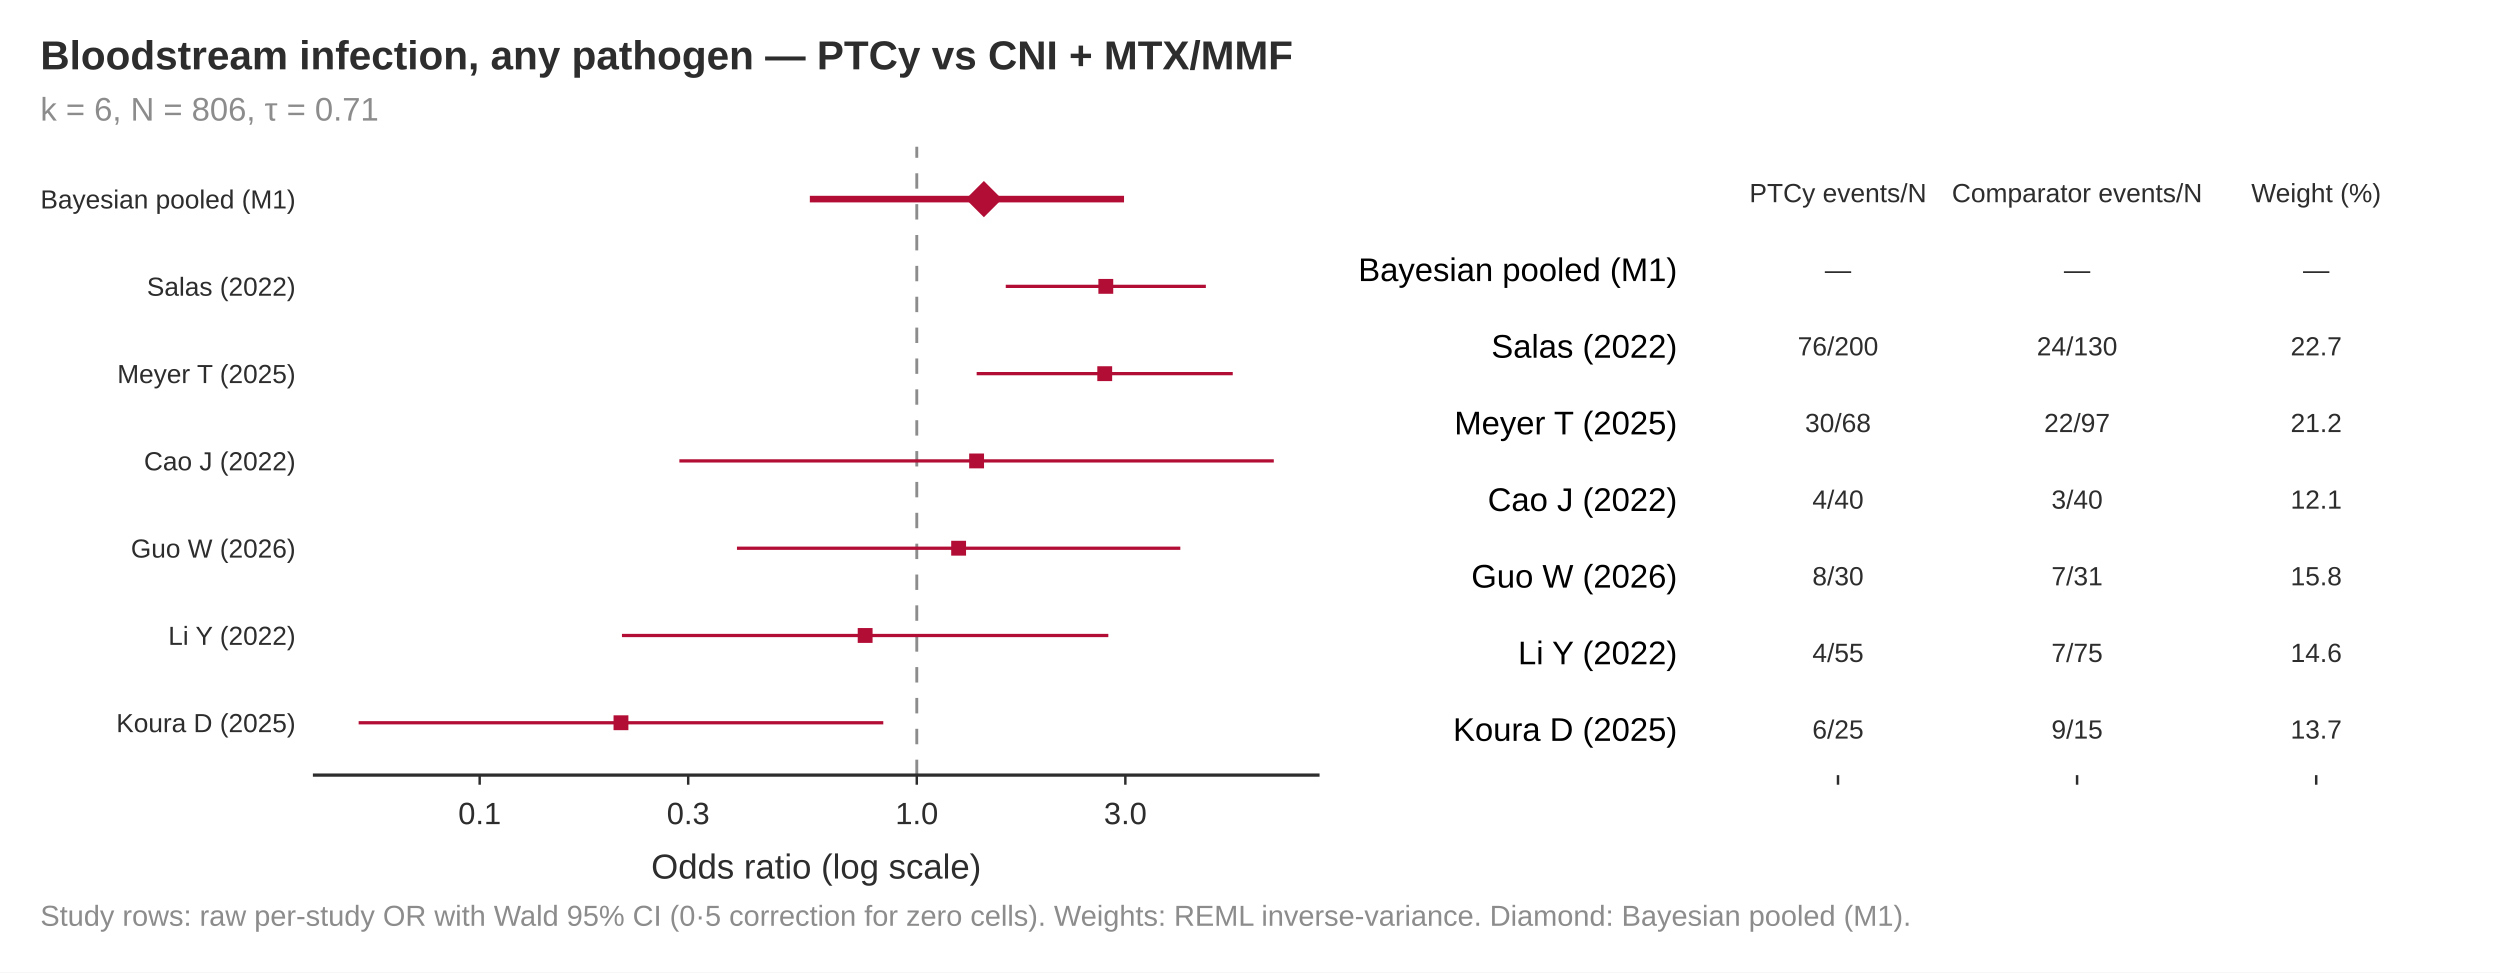
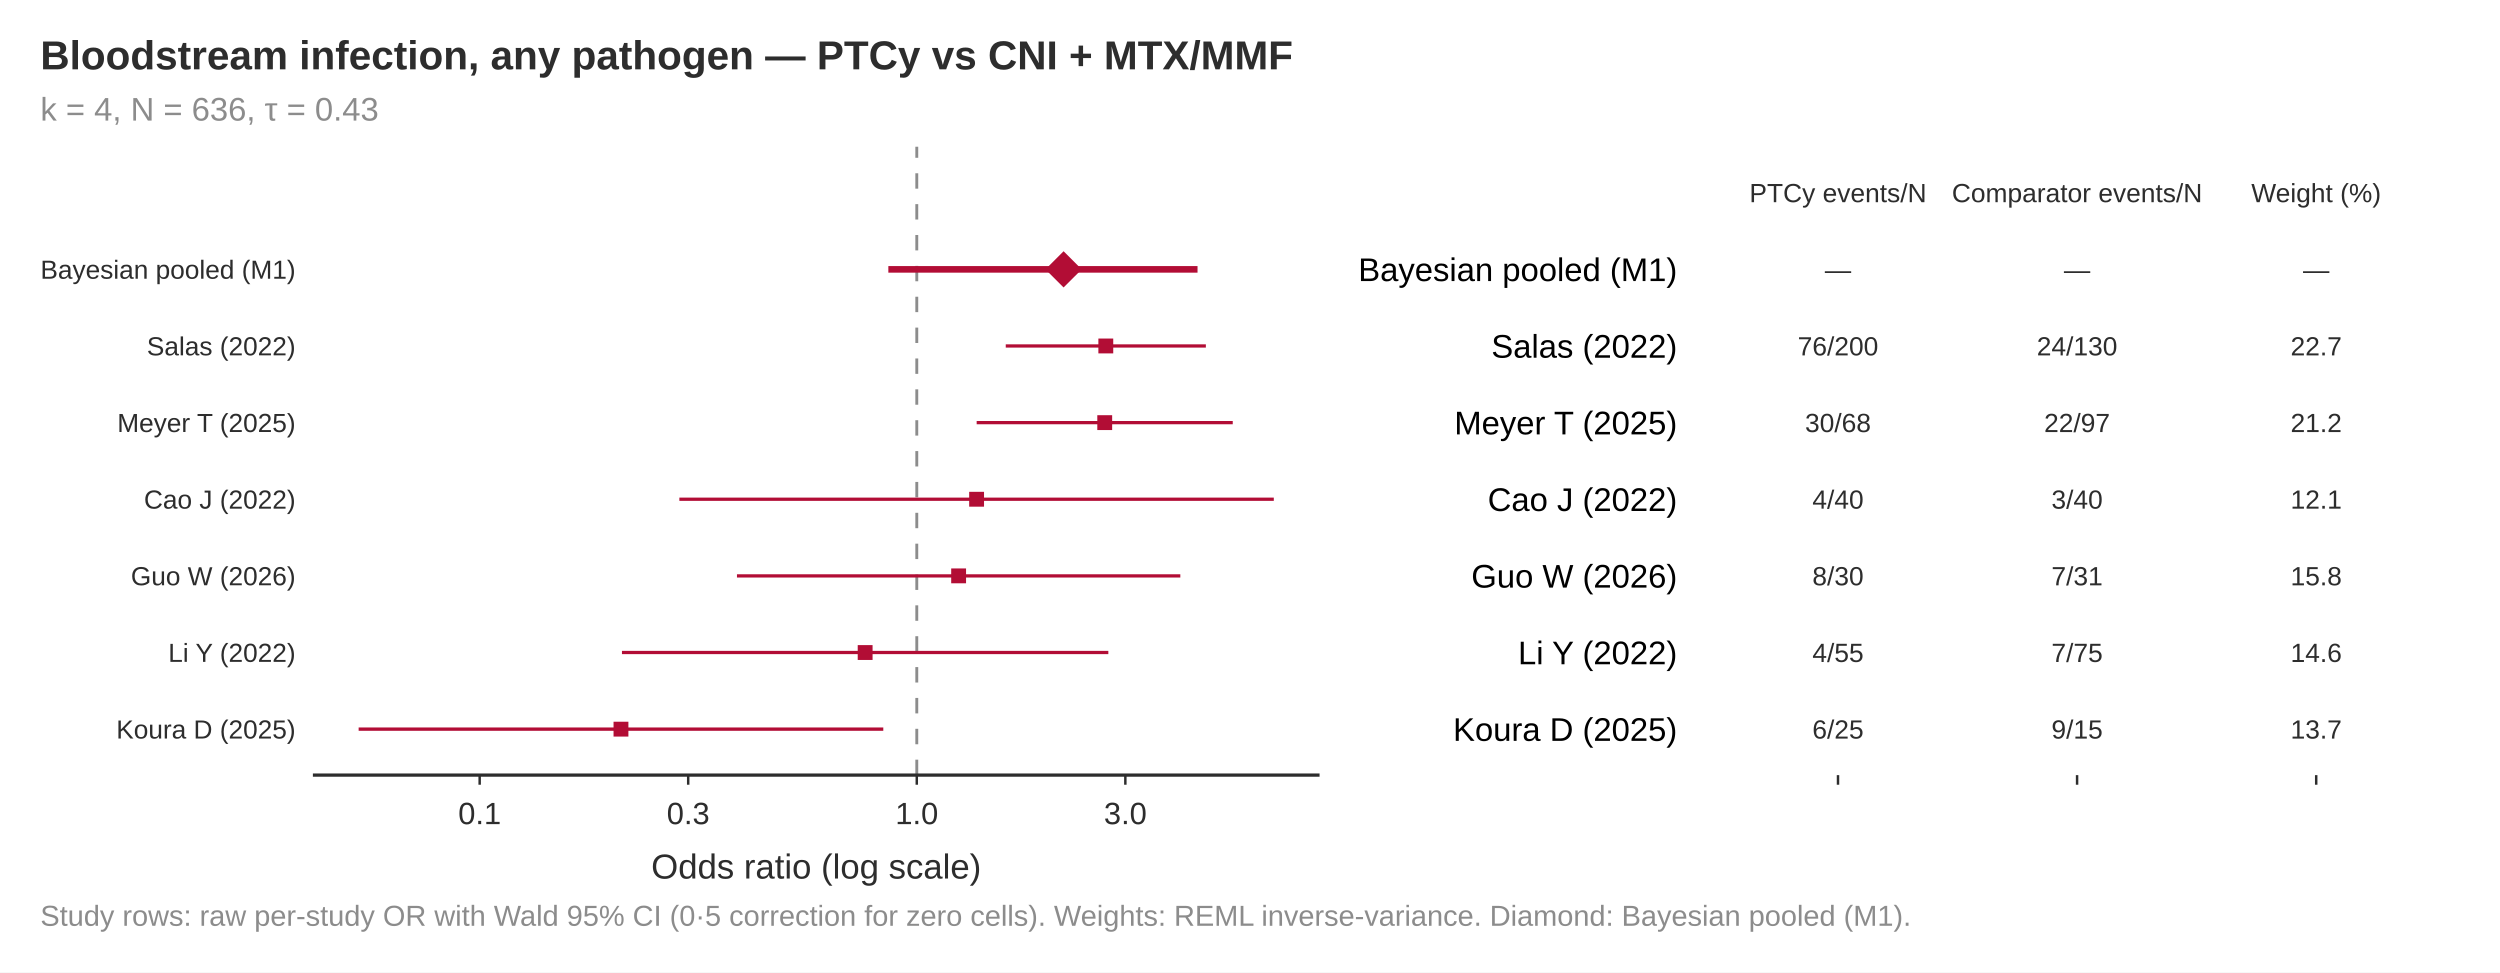
<svg xmlns="http://www.w3.org/2000/svg" width="648.00pt" height="252.00pt" viewBox="0 0 648.00 252.00">
  <g class="svglite">
    <defs>
      <style type="text/css">
    .svglite line, .svglite polyline, .svglite polygon, .svglite path, .svglite rect, .svglite circle {
      fill: none;
      stroke: #000000;
      stroke-linecap: round;
      stroke-linejoin: round;
      stroke-miterlimit: 10.00;
    }
    .svglite text {
      white-space: pre;
    }
    .svglite g.glyphgroup path {
      fill: inherit;
      stroke: none;
    }
  </style>
    </defs>
    <rect width="100%" height="100%" style="stroke: none; fill: #FFFFFF;" />
    <defs>
      <clipPath id="cpMC4wMHw2NDguMDB8MC4wMHwyNTIuMDA=">
        <rect x="0.00" y="0.00" width="648.00" height="252.00" />
      </clipPath>
    </defs>
    <g clip-path="url(#cpMC4wMHw2NDguMDB8MC4wMHwyNTIuMDA=)">
      <rect x="0" y="0.00" width="648.00" height="252.00" style="stroke-width: 1.07; stroke: #FFFFFF; fill: #FFFFFF;" />
    </g>
    <defs>
      <clipPath id="cpODEuMTB8NjM3LjU0fDM4LjAzfDIwMC45MQ==">
        <rect x="81.10" y="38.03" width="556.44" height="162.88" />
      </clipPath>
    </defs>
    <g clip-path="url(#cpODEuMTB8NjM3LjU0fDM4LjAzfDIwMC45MQ==)">
</g>
    <g clip-path="url(#cpMC4wMHw2NDguMDB8MC4wMHwyNTIuMDA=)">
</g>
    <defs>
      <clipPath id="cpNS40OHwzNDcuMDJ8NS40OHwyNDYuNTI=">
        <rect x="5.48" y="5.48" width="341.54" height="241.04" />
      </clipPath>
    </defs>
    <g clip-path="url(#cpNS40OHwzNDcuMDJ8NS40OHwyNDYuNTI=)">
      <rect x="5.48" y="5.48" width="341.54" height="241.04" style="stroke-width: 0.97; stroke: none; fill: #FFFFFF;" />
    </g>
    <g clip-path="url(#cpMC4wMHw2NDguMDB8MC4wMHwyNTIuMDA=)">
</g>
    <defs>
      <clipPath id="cpMzQ3LjAyfDY0Mi41Mnw1LjQ4fDI0Ni41Mg==">
        <rect x="347.02" y="5.48" width="295.51" height="241.04" />
      </clipPath>
    </defs>
    <g clip-path="url(#cpMzQ3LjAyfDY0Mi41Mnw1LjQ4fDI0Ni41Mg==)">
      <rect x="347.02" y="5.48" width="295.51" height="241.04" style="stroke-width: 0.97; stroke: none; fill: #FFFFFF;" />
    </g>
    <g clip-path="url(#cpMC4wMHw2NDguMDB8MC4wMHwyNTIuMDA=)">
</g>
    <defs>
      <clipPath id="cpODEuMTB8MzQyLjAzfDM4LjAzfDIwMC45MQ==">
        <rect x="81.10" y="38.03" width="260.93" height="162.88" />
      </clipPath>
    </defs>
    <g clip-path="url(#cpODEuMTB8MzQyLjAzfDM4LjAzfDIwMC45MQ==)">
      <rect x="81.10" y="38.03" width="260.93" height="162.88" style="stroke-width: 0.97; stroke: none; fill: #FFFFFF;" />
      <line x1="237.63" y1="200.91" x2="237.63" y2="38.03" style="stroke-width: 0.75; stroke: #8C8C8C; stroke-dasharray: 4.00,4.00; stroke-linecap: butt;" />
-       <line x1="92.96" y1="187.34" x2="228.95" y2="187.34" style="stroke-width: 0.85; stroke: #B20D35; stroke-linecap: butt;" />
-       <line x1="161.21" y1="164.72" x2="287.28" y2="164.72" style="stroke-width: 0.85; stroke: #B20D35; stroke-linecap: butt;" />
-       <line x1="191.02" y1="142.10" x2="305.94" y2="142.10" style="stroke-width: 0.85; stroke: #B20D35; stroke-linecap: butt;" />
-       <line x1="176.09" y1="119.47" x2="330.17" y2="119.47" style="stroke-width: 0.85; stroke: #B20D35; stroke-linecap: butt;" />
-       <line x1="253.15" y1="96.85" x2="319.53" y2="96.85" style="stroke-width: 0.85; stroke: #B20D35; stroke-linecap: butt;" />
-       <line x1="260.69" y1="74.23" x2="312.56" y2="74.23" style="stroke-width: 0.85; stroke: #B20D35; stroke-linecap: butt;" />
-       <polygon points="159.03,189.26 162.88,189.26 162.88,185.41 159.03,185.41 " style="stroke-width: 1.29; stroke: none; fill: #B20D35;" />
-       <polygon points="222.32,166.64 226.17,166.64 226.17,162.79 222.32,162.79 " style="stroke-width: 1.29; stroke: none; fill: #B20D35;" />
-       <polygon points="246.55,144.02 250.40,144.02 250.40,140.17 246.55,140.17 " style="stroke-width: 1.29; stroke: none; fill: #B20D35;" />
-       <polygon points="251.21,121.40 255.06,121.40 255.06,117.55 251.21,117.55 " style="stroke-width: 1.29; stroke: none; fill: #B20D35;" />
-       <polygon points="284.42,98.78 288.27,98.78 288.27,94.93 284.42,94.93 " style="stroke-width: 1.29; stroke: none; fill: #B20D35;" />
-       <polygon points="284.70,76.15 288.55,76.15 288.55,72.30 284.70,72.30 " style="stroke-width: 1.29; stroke: none; fill: #B20D35;" />
-       <line x1="209.91" y1="51.61" x2="291.35" y2="51.61" style="stroke-width: 1.71; stroke: #B20D35; stroke-linecap: butt;" />
-       <polygon points="250.32,51.61 255.02,46.91 259.72,51.61 255.02,56.31 " style="stroke-width: 1.29; stroke: none; fill: #B20D35;" />
+       <line x1="92.96" y1="188.99" x2="228.95" y2="188.99" style="stroke-width: 0.85; stroke: #B20D35; stroke-linecap: butt;" />
+       <line x1="161.21" y1="169.13" x2="287.28" y2="169.13" style="stroke-width: 0.85; stroke: #B20D35; stroke-linecap: butt;" />
+       <line x1="191.02" y1="149.27" x2="305.94" y2="149.27" style="stroke-width: 0.85; stroke: #B20D35; stroke-linecap: butt;" />
+       <line x1="176.09" y1="129.40" x2="330.17" y2="129.40" style="stroke-width: 0.85; stroke: #B20D35; stroke-linecap: butt;" />
+       <line x1="253.15" y1="109.54" x2="319.53" y2="109.54" style="stroke-width: 0.85; stroke: #B20D35; stroke-linecap: butt;" />
+       <line x1="260.69" y1="89.68" x2="312.56" y2="89.68" style="stroke-width: 0.85; stroke: #B20D35; stroke-linecap: butt;" />
+       <polygon points="159.03,190.92 162.88,190.92 162.88,187.07 159.03,187.07 " style="stroke-width: 1.29; stroke: none; fill: #B20D35;" />
+       <polygon points="222.32,171.06 226.17,171.06 226.17,167.21 222.32,167.21 " style="stroke-width: 1.29; stroke: none; fill: #B20D35;" />
+       <polygon points="246.55,151.19 250.40,151.19 250.40,147.34 246.55,147.34 " style="stroke-width: 1.29; stroke: none; fill: #B20D35;" />
+       <polygon points="251.21,131.33 255.06,131.33 255.06,127.48 251.21,127.48 " style="stroke-width: 1.29; stroke: none; fill: #B20D35;" />
+       <polygon points="284.42,111.47 288.27,111.47 288.27,107.62 284.42,107.62 " style="stroke-width: 1.29; stroke: none; fill: #B20D35;" />
+       <polygon points="284.70,91.60 288.55,91.60 288.55,87.75 284.70,87.75 " style="stroke-width: 1.29; stroke: none; fill: #B20D35;" />
+       <line x1="230.26" y1="69.82" x2="310.40" y2="69.82" style="stroke-width: 1.71; stroke: #B20D35; stroke-linecap: butt;" />
+       <polygon points="270.98,69.82 275.68,65.12 280.38,69.82 275.68,74.51 " style="stroke-width: 1.29; stroke: none; fill: #B20D35;" />
    </g>
    <g clip-path="url(#cpMC4wMHw2NDguMDB8MC4wMHwyNTIuMDA=)">
-       <text x="76.62" y="189.77" text-anchor="end" style="font-size: 6.80px;fill: #2D2D2D; font-family: &quot;Arial&quot;;" textLength="46.48px" lengthAdjust="spacingAndGlyphs">Koura D (2025)</text>
-       <text x="76.62" y="167.15" text-anchor="end" style="font-size: 6.80px;fill: #2D2D2D; font-family: &quot;Arial&quot;;" textLength="33.02px" lengthAdjust="spacingAndGlyphs">Li Y (2022)</text>
-       <text x="76.62" y="144.53" text-anchor="end" style="font-size: 6.80px;fill: #2D2D2D; font-family: &quot;Arial&quot;;" textLength="42.70px" lengthAdjust="spacingAndGlyphs">Guo W (2026)</text>
-       <text x="76.62" y="121.91" text-anchor="end" style="font-size: 6.80px;fill: #2D2D2D; font-family: &quot;Arial&quot;;" textLength="39.31px" lengthAdjust="spacingAndGlyphs">Cao J (2022)</text>
-       <text x="76.62" y="99.29" text-anchor="end" style="font-size: 6.80px;fill: #2D2D2D; font-family: &quot;Arial&quot;;" textLength="46.23px" lengthAdjust="spacingAndGlyphs">Meyer T (2025)</text>
-       <text x="76.62" y="76.66" text-anchor="end" style="font-size: 6.80px;fill: #2D2D2D; font-family: &quot;Arial&quot;;" textLength="38.56px" lengthAdjust="spacingAndGlyphs">Salas (2022)</text>
-       <text x="76.62" y="54.04" text-anchor="end" style="font-size: 6.80px;fill: #2D2D2D; font-family: &quot;Arial&quot;;" textLength="66.16px" lengthAdjust="spacingAndGlyphs">Bayesian pooled (M1)</text>
+       <text x="76.62" y="191.43" text-anchor="end" style="font-size: 6.80px;fill: #2D2D2D; font-family: &quot;Arial&quot;;" textLength="46.48px" lengthAdjust="spacingAndGlyphs">Koura D (2025)</text>
+       <text x="76.62" y="171.56" text-anchor="end" style="font-size: 6.80px;fill: #2D2D2D; font-family: &quot;Arial&quot;;" textLength="33.02px" lengthAdjust="spacingAndGlyphs">Li Y (2022)</text>
+       <text x="76.62" y="151.70" text-anchor="end" style="font-size: 6.80px;fill: #2D2D2D; font-family: &quot;Arial&quot;;" textLength="42.70px" lengthAdjust="spacingAndGlyphs">Guo W (2026)</text>
+       <text x="76.62" y="131.84" text-anchor="end" style="font-size: 6.80px;fill: #2D2D2D; font-family: &quot;Arial&quot;;" textLength="39.31px" lengthAdjust="spacingAndGlyphs">Cao J (2022)</text>
+       <text x="76.62" y="111.98" text-anchor="end" style="font-size: 6.80px;fill: #2D2D2D; font-family: &quot;Arial&quot;;" textLength="46.23px" lengthAdjust="spacingAndGlyphs">Meyer T (2025)</text>
+       <text x="76.62" y="92.11" text-anchor="end" style="font-size: 6.80px;fill: #2D2D2D; font-family: &quot;Arial&quot;;" textLength="38.56px" lengthAdjust="spacingAndGlyphs">Salas (2022)</text>
+       <text x="76.62" y="72.25" text-anchor="end" style="font-size: 6.80px;fill: #2D2D2D; font-family: &quot;Arial&quot;;" textLength="66.16px" lengthAdjust="spacingAndGlyphs">Bayesian pooled (M1)</text>
      <polyline points="81.10,200.91 342.03,200.91 " style="stroke-width: 0.85; stroke: #2D2D2D; stroke-linecap: butt;" />
      <polyline points="124.33,203.40 124.33,200.91 " style="stroke-width: 0.64; stroke: #2D2D2D; stroke-linecap: butt;" />
      <polyline points="178.38,203.40 178.38,200.91 " style="stroke-width: 0.64; stroke: #2D2D2D; stroke-linecap: butt;" />
      <polyline points="237.63,203.40 237.63,200.91 " style="stroke-width: 0.64; stroke: #2D2D2D; stroke-linecap: butt;" />
      <polyline points="291.69,203.40 291.69,200.91 " style="stroke-width: 0.64; stroke: #2D2D2D; stroke-linecap: butt;" />
      <text x="124.33" y="213.62" text-anchor="middle" style="font-size: 8.00px;fill: #2D2D2D; font-family: &quot;Arial&quot;;" textLength="11.12px" lengthAdjust="spacingAndGlyphs">0.1</text>
      <text x="178.38" y="213.62" text-anchor="middle" style="font-size: 8.00px;fill: #2D2D2D; font-family: &quot;Arial&quot;;" textLength="11.12px" lengthAdjust="spacingAndGlyphs">0.3</text>
      <text x="237.63" y="213.62" text-anchor="middle" style="font-size: 8.00px;fill: #2D2D2D; font-family: &quot;Arial&quot;;" textLength="11.12px" lengthAdjust="spacingAndGlyphs">1.0</text>
      <text x="291.69" y="213.62" text-anchor="middle" style="font-size: 8.00px;fill: #2D2D2D; font-family: &quot;Arial&quot;;" textLength="11.12px" lengthAdjust="spacingAndGlyphs">3.0</text>
      <text x="211.57" y="227.72" text-anchor="middle" style="font-size: 9.00px;fill: #2D2D2D; font-family: &quot;Arial&quot;;" textLength="85.50px" lengthAdjust="spacingAndGlyphs">Odds ratio (log scale)</text>
-       <text x="10.46" y="31.26" style="font-size: 8.50px;fill: #8C8C8C; font-family: &quot;Arial&quot;;" textLength="87.75px" lengthAdjust="spacingAndGlyphs">k = 6, N = 806, τ = 0.71</text>
+       <text x="10.46" y="31.26" style="font-size: 8.50px;fill: #8C8C8C; font-family: &quot;Arial&quot;;" textLength="87.75px" lengthAdjust="spacingAndGlyphs">k = 4, N = 636, τ = 0.43</text>
      <text x="10.46" y="17.98" style="font-size: 10.50px; font-weight: bold;fill: #2D2D2D; font-family: &quot;Arial&quot;;" textLength="324.67px" lengthAdjust="spacingAndGlyphs">Bloodstream infection, any pathogen — PTCy vs CNI + MTX/MMF</text>
-       <text x="10.46" y="239.96" style="font-size: 7.50px;fill: #8C8C8C; font-family: &quot;Arial&quot;;" textLength="484.45px" lengthAdjust="spacingAndGlyphs">Study rows: raw per-study OR with Wald 95% CI (0·5 correction for zero cells). Weights: REML inverse-variance. Diamond: Bayesian pooled (M1).</text>
+       <text x="10.46" y="239.96" style="font-size: 7.50px;fill: #8C8C8C; font-family: &quot;Arial&quot;;" textLength="484.88px" lengthAdjust="spacingAndGlyphs">Study rows: raw per-study OR with Wald 95% CI (0·5 correction for zero cells). Weights: REML inverse-variance. Diamond: Bayesian pooled (M1).</text>
    </g>
    <defs>
      <clipPath id="cpNDM5LjIzfDYzNy41NHwzOC4wM3wyMDAuOTE=">
        <rect x="439.23" y="38.03" width="198.31" height="162.88" />
      </clipPath>
    </defs>
    <g clip-path="url(#cpNDM5LjIzfDYzNy41NHwzOC4wM3wyMDAuOTE=)">
      <rect x="439.23" y="38.03" width="198.31" height="162.88" style="stroke-width: 0.97; stroke: none; fill: #FFFFFF;" />
      <text x="476.41" y="191.44" text-anchor="middle" style="font-size: 6.83px;fill: #2D2D2D; font-family: &quot;Arial&quot;;" textLength="13.28px" lengthAdjust="spacingAndGlyphs">6/25</text>
      <text x="476.41" y="171.58" text-anchor="middle" style="font-size: 6.83px;fill: #2D2D2D; font-family: &quot;Arial&quot;;" textLength="13.28px" lengthAdjust="spacingAndGlyphs">4/55</text>
      <text x="476.41" y="151.71" text-anchor="middle" style="font-size: 6.83px;fill: #2D2D2D; font-family: &quot;Arial&quot;;" textLength="13.28px" lengthAdjust="spacingAndGlyphs">8/30</text>
      <text x="476.41" y="131.85" text-anchor="middle" style="font-size: 6.83px;fill: #2D2D2D; font-family: &quot;Arial&quot;;" textLength="13.28px" lengthAdjust="spacingAndGlyphs">4/40</text>
      <text x="476.41" y="111.99" text-anchor="middle" style="font-size: 6.83px;fill: #2D2D2D; font-family: &quot;Arial&quot;;" textLength="17.08px" lengthAdjust="spacingAndGlyphs">30/68</text>
      <text x="476.41" y="92.12" text-anchor="middle" style="font-size: 6.83px;fill: #2D2D2D; font-family: &quot;Arial&quot;;" textLength="20.88px" lengthAdjust="spacingAndGlyphs">76/200</text>
      <text x="476.41" y="72.26" text-anchor="middle" style="font-size: 6.83px;fill: #2D2D2D; font-family: &quot;Arial&quot;;" textLength="6.83px" lengthAdjust="spacingAndGlyphs">—</text>
      <text x="476.41" y="52.40" text-anchor="middle" style="font-size: 6.83px;fill: #2D2D2D; font-family: &quot;Arial&quot;;" textLength="45.92px" lengthAdjust="spacingAndGlyphs">PTCy events/N</text>
      <text x="538.38" y="191.44" text-anchor="middle" style="font-size: 6.83px;fill: #2D2D2D; font-family: &quot;Arial&quot;;" textLength="13.28px" lengthAdjust="spacingAndGlyphs">9/15</text>
      <text x="538.38" y="171.58" text-anchor="middle" style="font-size: 6.83px;fill: #2D2D2D; font-family: &quot;Arial&quot;;" textLength="13.28px" lengthAdjust="spacingAndGlyphs">7/75</text>
      <text x="538.38" y="151.71" text-anchor="middle" style="font-size: 6.83px;fill: #2D2D2D; font-family: &quot;Arial&quot;;" textLength="13.28px" lengthAdjust="spacingAndGlyphs">7/31</text>
      <text x="538.38" y="131.85" text-anchor="middle" style="font-size: 6.83px;fill: #2D2D2D; font-family: &quot;Arial&quot;;" textLength="13.28px" lengthAdjust="spacingAndGlyphs">3/40</text>
      <text x="538.38" y="111.99" text-anchor="middle" style="font-size: 6.83px;fill: #2D2D2D; font-family: &quot;Arial&quot;;" textLength="17.08px" lengthAdjust="spacingAndGlyphs">22/97</text>
      <text x="538.38" y="92.12" text-anchor="middle" style="font-size: 6.83px;fill: #2D2D2D; font-family: &quot;Arial&quot;;" textLength="20.88px" lengthAdjust="spacingAndGlyphs">24/130</text>
      <text x="538.38" y="72.26" text-anchor="middle" style="font-size: 6.83px;fill: #2D2D2D; font-family: &quot;Arial&quot;;" textLength="6.83px" lengthAdjust="spacingAndGlyphs">—</text>
      <text x="538.38" y="52.40" text-anchor="middle" style="font-size: 6.83px;fill: #2D2D2D; font-family: &quot;Arial&quot;;" textLength="64.91px" lengthAdjust="spacingAndGlyphs">Comparator events/N</text>
      <text x="600.36" y="191.44" text-anchor="middle" style="font-size: 6.83px;fill: #2D2D2D; font-family: &quot;Arial&quot;;" textLength="13.28px" lengthAdjust="spacingAndGlyphs">13.7</text>
      <text x="600.36" y="171.58" text-anchor="middle" style="font-size: 6.83px;fill: #2D2D2D; font-family: &quot;Arial&quot;;" textLength="13.28px" lengthAdjust="spacingAndGlyphs">14.6</text>
      <text x="600.36" y="151.71" text-anchor="middle" style="font-size: 6.83px;fill: #2D2D2D; font-family: &quot;Arial&quot;;" textLength="13.28px" lengthAdjust="spacingAndGlyphs">15.8</text>
      <text x="600.36" y="131.85" text-anchor="middle" style="font-size: 6.83px;fill: #2D2D2D; font-family: &quot;Arial&quot;;" textLength="13.28px" lengthAdjust="spacingAndGlyphs">12.1</text>
      <text x="600.36" y="111.99" text-anchor="middle" style="font-size: 6.83px;fill: #2D2D2D; font-family: &quot;Arial&quot;;" textLength="13.28px" lengthAdjust="spacingAndGlyphs">21.2</text>
      <text x="600.36" y="92.12" text-anchor="middle" style="font-size: 6.83px;fill: #2D2D2D; font-family: &quot;Arial&quot;;" textLength="13.28px" lengthAdjust="spacingAndGlyphs">22.7</text>
      <text x="600.36" y="72.26" text-anchor="middle" style="font-size: 6.83px;fill: #2D2D2D; font-family: &quot;Arial&quot;;" textLength="6.83px" lengthAdjust="spacingAndGlyphs">—</text>
      <text x="600.36" y="52.40" text-anchor="middle" style="font-size: 6.83px;fill: #2D2D2D; font-family: &quot;Arial&quot;;" textLength="33.64px" lengthAdjust="spacingAndGlyphs">Weight (%)</text>
    </g>
    <g clip-path="url(#cpMC4wMHw2NDguMDB8MC4wMHwyNTIuMDA=)">
      <text x="434.75" y="192.04" text-anchor="end" style="font-size: 8.50px; font-family: &quot;Arial&quot;;" textLength="58.16px" lengthAdjust="spacingAndGlyphs">Koura D (2025)</text>
      <text x="434.75" y="172.18" text-anchor="end" style="font-size: 8.50px; font-family: &quot;Arial&quot;;" textLength="41.30px" lengthAdjust="spacingAndGlyphs">Li Y (2022)</text>
      <text x="434.75" y="152.31" text-anchor="end" style="font-size: 8.50px; font-family: &quot;Arial&quot;;" textLength="53.41px" lengthAdjust="spacingAndGlyphs">Guo W (2026)</text>
      <text x="434.75" y="132.45" text-anchor="end" style="font-size: 8.50px; font-family: &quot;Arial&quot;;" textLength="49.17px" lengthAdjust="spacingAndGlyphs">Cao J (2022)</text>
      <text x="434.75" y="112.59" text-anchor="end" style="font-size: 8.50px; font-family: &quot;Arial&quot;;" textLength="57.81px" lengthAdjust="spacingAndGlyphs">Meyer T (2025)</text>
      <text x="434.75" y="92.72" text-anchor="end" style="font-size: 8.50px; font-family: &quot;Arial&quot;;" textLength="48.23px" lengthAdjust="spacingAndGlyphs">Salas (2022)</text>
      <text x="434.75" y="72.86" text-anchor="end" style="font-size: 8.50px; font-family: &quot;Arial&quot;;" textLength="82.75px" lengthAdjust="spacingAndGlyphs">Bayesian pooled (M1)</text>
      <polyline points="476.41,203.40 476.41,200.91 " style="stroke-width: 0.64; stroke: #2D2D2D; stroke-linecap: butt;" />
      <polyline points="538.38,203.40 538.38,200.91 " style="stroke-width: 0.64; stroke: #2D2D2D; stroke-linecap: butt;" />
      <polyline points="600.36,203.40 600.36,200.91 " style="stroke-width: 0.64; stroke: #2D2D2D; stroke-linecap: butt;" />
    </g>
  </g>
</svg>
